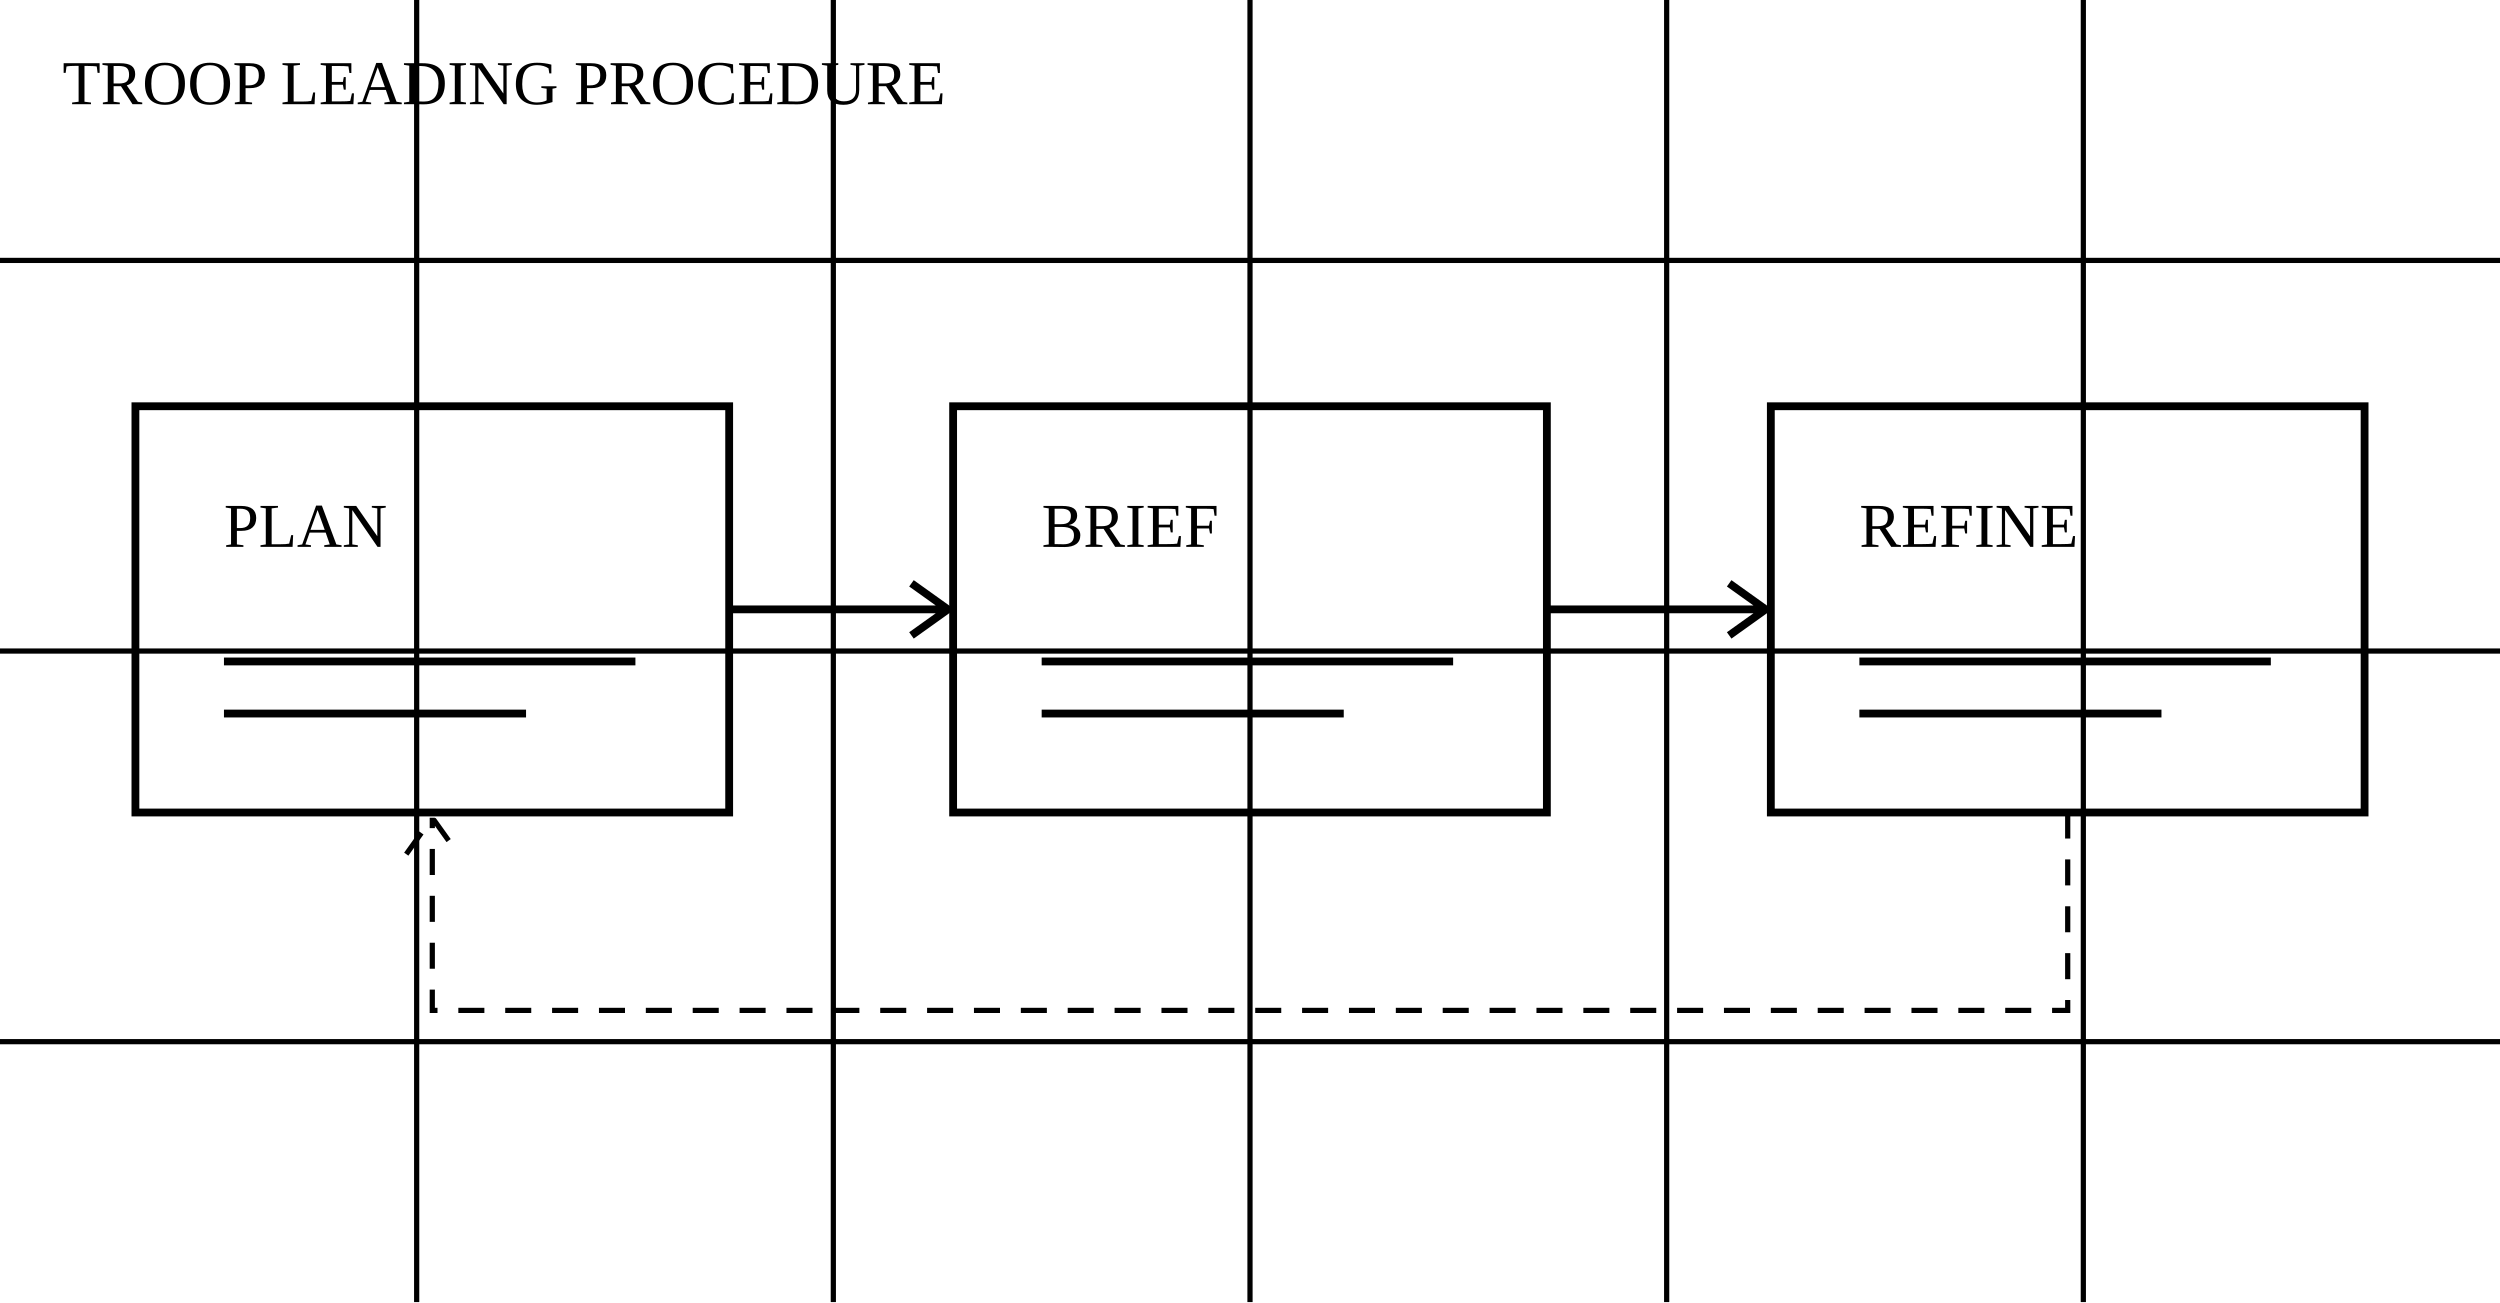
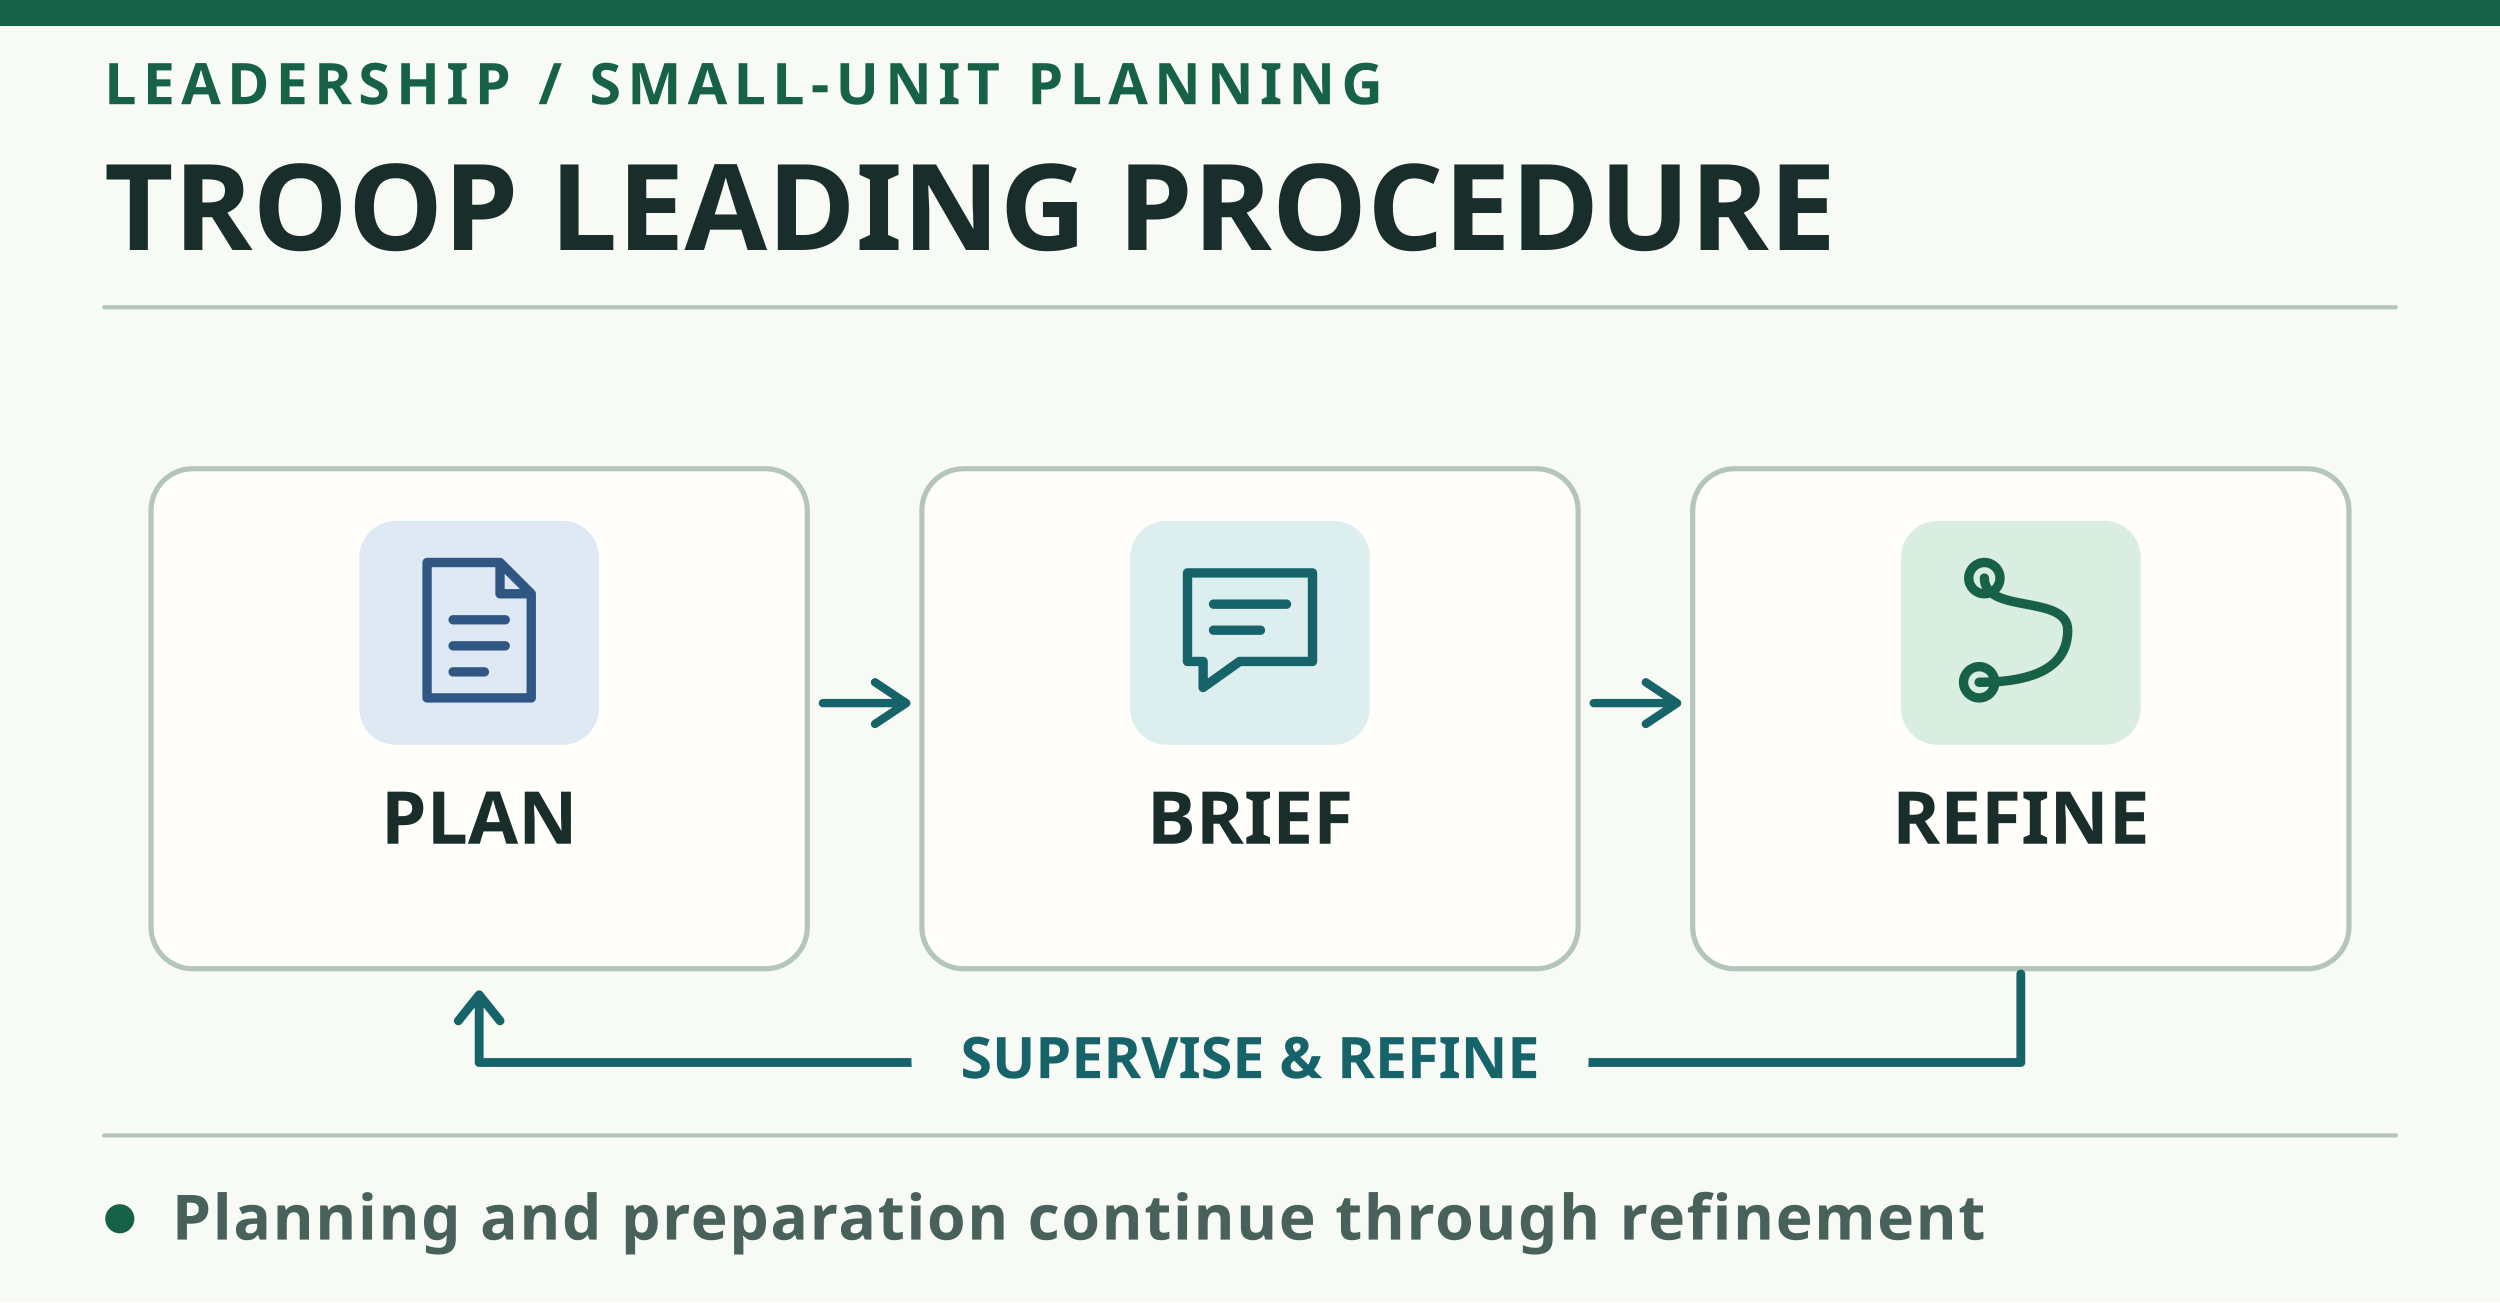
<svg viewBox="0 0 480 250" aria-hidden="true" focusable="false">
-   <g class="plate-grid" fill="none" stroke="currentColor">
-     <path class="thin faint" d="M0 50h480M0 125h480M0 200h480M80 0v250M160 0v250M240 0v250M320 0v250M400 0v250" />
+   <rect x="0" y="0" width="480" height="250" rx="0" fill="#f8faf5" stroke="none" />
+   <rect x="0" y="0" width="480" height="5" rx="0" fill="#176149" stroke="none" />
+   <text x="20" y="20" text-anchor="start" style="font-family:system-ui,sans-serif;font-size:11px;font-weight:740;letter-spacing:0.11em;fill:#176149">LEADERSHIP / SMALL-UNIT PLANNING</text>
+   <text x="20" y="48" text-anchor="start" style="font-family:system-ui,sans-serif;font-size:23px;font-weight:720;letter-spacing:0em;fill:#192e2b">TROOP LEADING PROCEDURE</text>
+   <path d="M20 59H460" fill="none" stroke="#b4c5ba" stroke-width="0.8" stroke-linecap="round" stroke-linejoin="round" />
+   <g id="planning-steps">
+     <rect x="29" y="90" width="126" height="96" rx="8" fill="#fffefa" stroke="#b4c5ba" />
+     <rect x="69" y="100" width="46" height="43" rx="7" fill="#dfe9f4" stroke="none" />
+     <g transform="translate(76 105) scale(1)">
+       <path d="M6 3h14l6 6v20H6z M20 3v6h6 M11 14h10m-10 5h10m-10 5h6" fill="none" stroke="#305783" stroke-width="1.8" stroke-linecap="round" stroke-linejoin="round" />
+     </g>
+     <text x="92" y="162" text-anchor="middle" style="font-family:system-ui,sans-serif;font-size:14px;font-weight:650;letter-spacing:0em;fill:#192e2b">PLAN</text>
+     <path d="M158 135L174 135m-6.0 -4.0L174 135l-6.0 4.0" fill="none" stroke="#16636a" stroke-width="1.6" stroke-linecap="round" stroke-linejoin="round" />
+     <rect x="177" y="90" width="126" height="96" rx="8" fill="#fffefa" stroke="#b4c5ba" />
+     <rect x="217" y="100" width="46" height="43" rx="7" fill="#dceeed" stroke="none" />
+     <g transform="translate(224 105) scale(1)">
+       <path d="M4 5h24v17H14l-7 5v-5H4z M9 11h14m-14 5h9" fill="none" stroke="#16636a" stroke-width="1.8" stroke-linecap="round" stroke-linejoin="round" />
+     </g>
+     <text x="240" y="162" text-anchor="middle" style="font-family:system-ui,sans-serif;font-size:14px;font-weight:650;letter-spacing:0em;fill:#192e2b">BRIEF</text>
+     <path d="M306 135L322 135m-6.0 -4.0L322 135l-6.0 4.0" fill="none" stroke="#16636a" stroke-width="1.6" stroke-linecap="round" stroke-linejoin="round" />
+     <rect x="325" y="90" width="126" height="96" rx="8" fill="#fffefa" stroke="#b4c5ba" />
+     <rect x="365" y="100" width="46" height="43" rx="7" fill="#d9eee0" stroke="none" />
+     <g transform="translate(372 105) scale(1)">
+       <path d="M8 26q17 0 17-10c0-7-16-3-16-10 M11 26a3 3 0 1 1-6 0 3 3 0 1 1 6 0z M12 6a3 3 0 1 1-6 0 3 3 0 1 1 6 0z" fill="none" stroke="#176149" stroke-width="1.8" stroke-linecap="round" stroke-linejoin="round" />
+     </g>
+     <text x="388" y="162" text-anchor="middle" style="font-family:system-ui,sans-serif;font-size:14px;font-weight:650;letter-spacing:0em;fill:#192e2b">REFINE</text>
  </g>
-   <text class="t-title" x="12" y="20">TROOP LEADING PROCEDURE</text>
-   <g id="planning-steps" fill="none" stroke="currentColor" stroke-width="1.5">
-     <path class="pf" d="M26 78h114v78H26zM183 78h114v78H183zM340 78h114v78H340z" />
-     <path class="acc" d="M140 117h42m-7-5 7 5-7 5m122-5h42m-7-5 7 5-7 5" />
-     <path class="thin" d="M43 127h79m-79 10h58m99-10h79m-79 10h58m99-10h79m-79 10h58" />
+   <g id="feedback">
+     <path d="M388 187v17H92v-13m-4 5 4-5 4 5" fill="none" stroke="#16636a" stroke-width="1.7" stroke-linecap="round" stroke-linejoin="round" class="acc" />
+     <rect x="175" y="194" width="130" height="18" rx="8" fill="#f8faf5" stroke="none" />
+     <text x="240" y="207" text-anchor="middle" style="font-family:system-ui,sans-serif;font-size:11px;font-weight:650;letter-spacing:0em;fill:#16636a">SUPERVISE &amp; REFINE</text>
  </g>
-   <g id="feedback" fill="none" stroke="currentColor">
-     <path class="acc" stroke-dasharray="5 4" d="M397 156v38H83v-37m-5 7 5-7 5 7" />
-   </g>
-   <text x="43" y="105">PLAN</text>
-   <text x="200" y="105">BRIEF</text>
-   <text x="357" y="105">REFINE</text>
+   <path d="M20 218H460" fill="none" stroke="#b4c5ba" stroke-width="0.8" stroke-linecap="round" stroke-linejoin="round" />
+   <circle cx="23" cy="234" r="2.8" fill="#176149" stroke="none" />
+   <text x="33" y="238" text-anchor="start" style="font-family:system-ui,sans-serif;font-size:12px;font-weight:650;letter-spacing:0.025em;fill:#48615a">Planning and preparation continue through refinement</text>
</svg>
